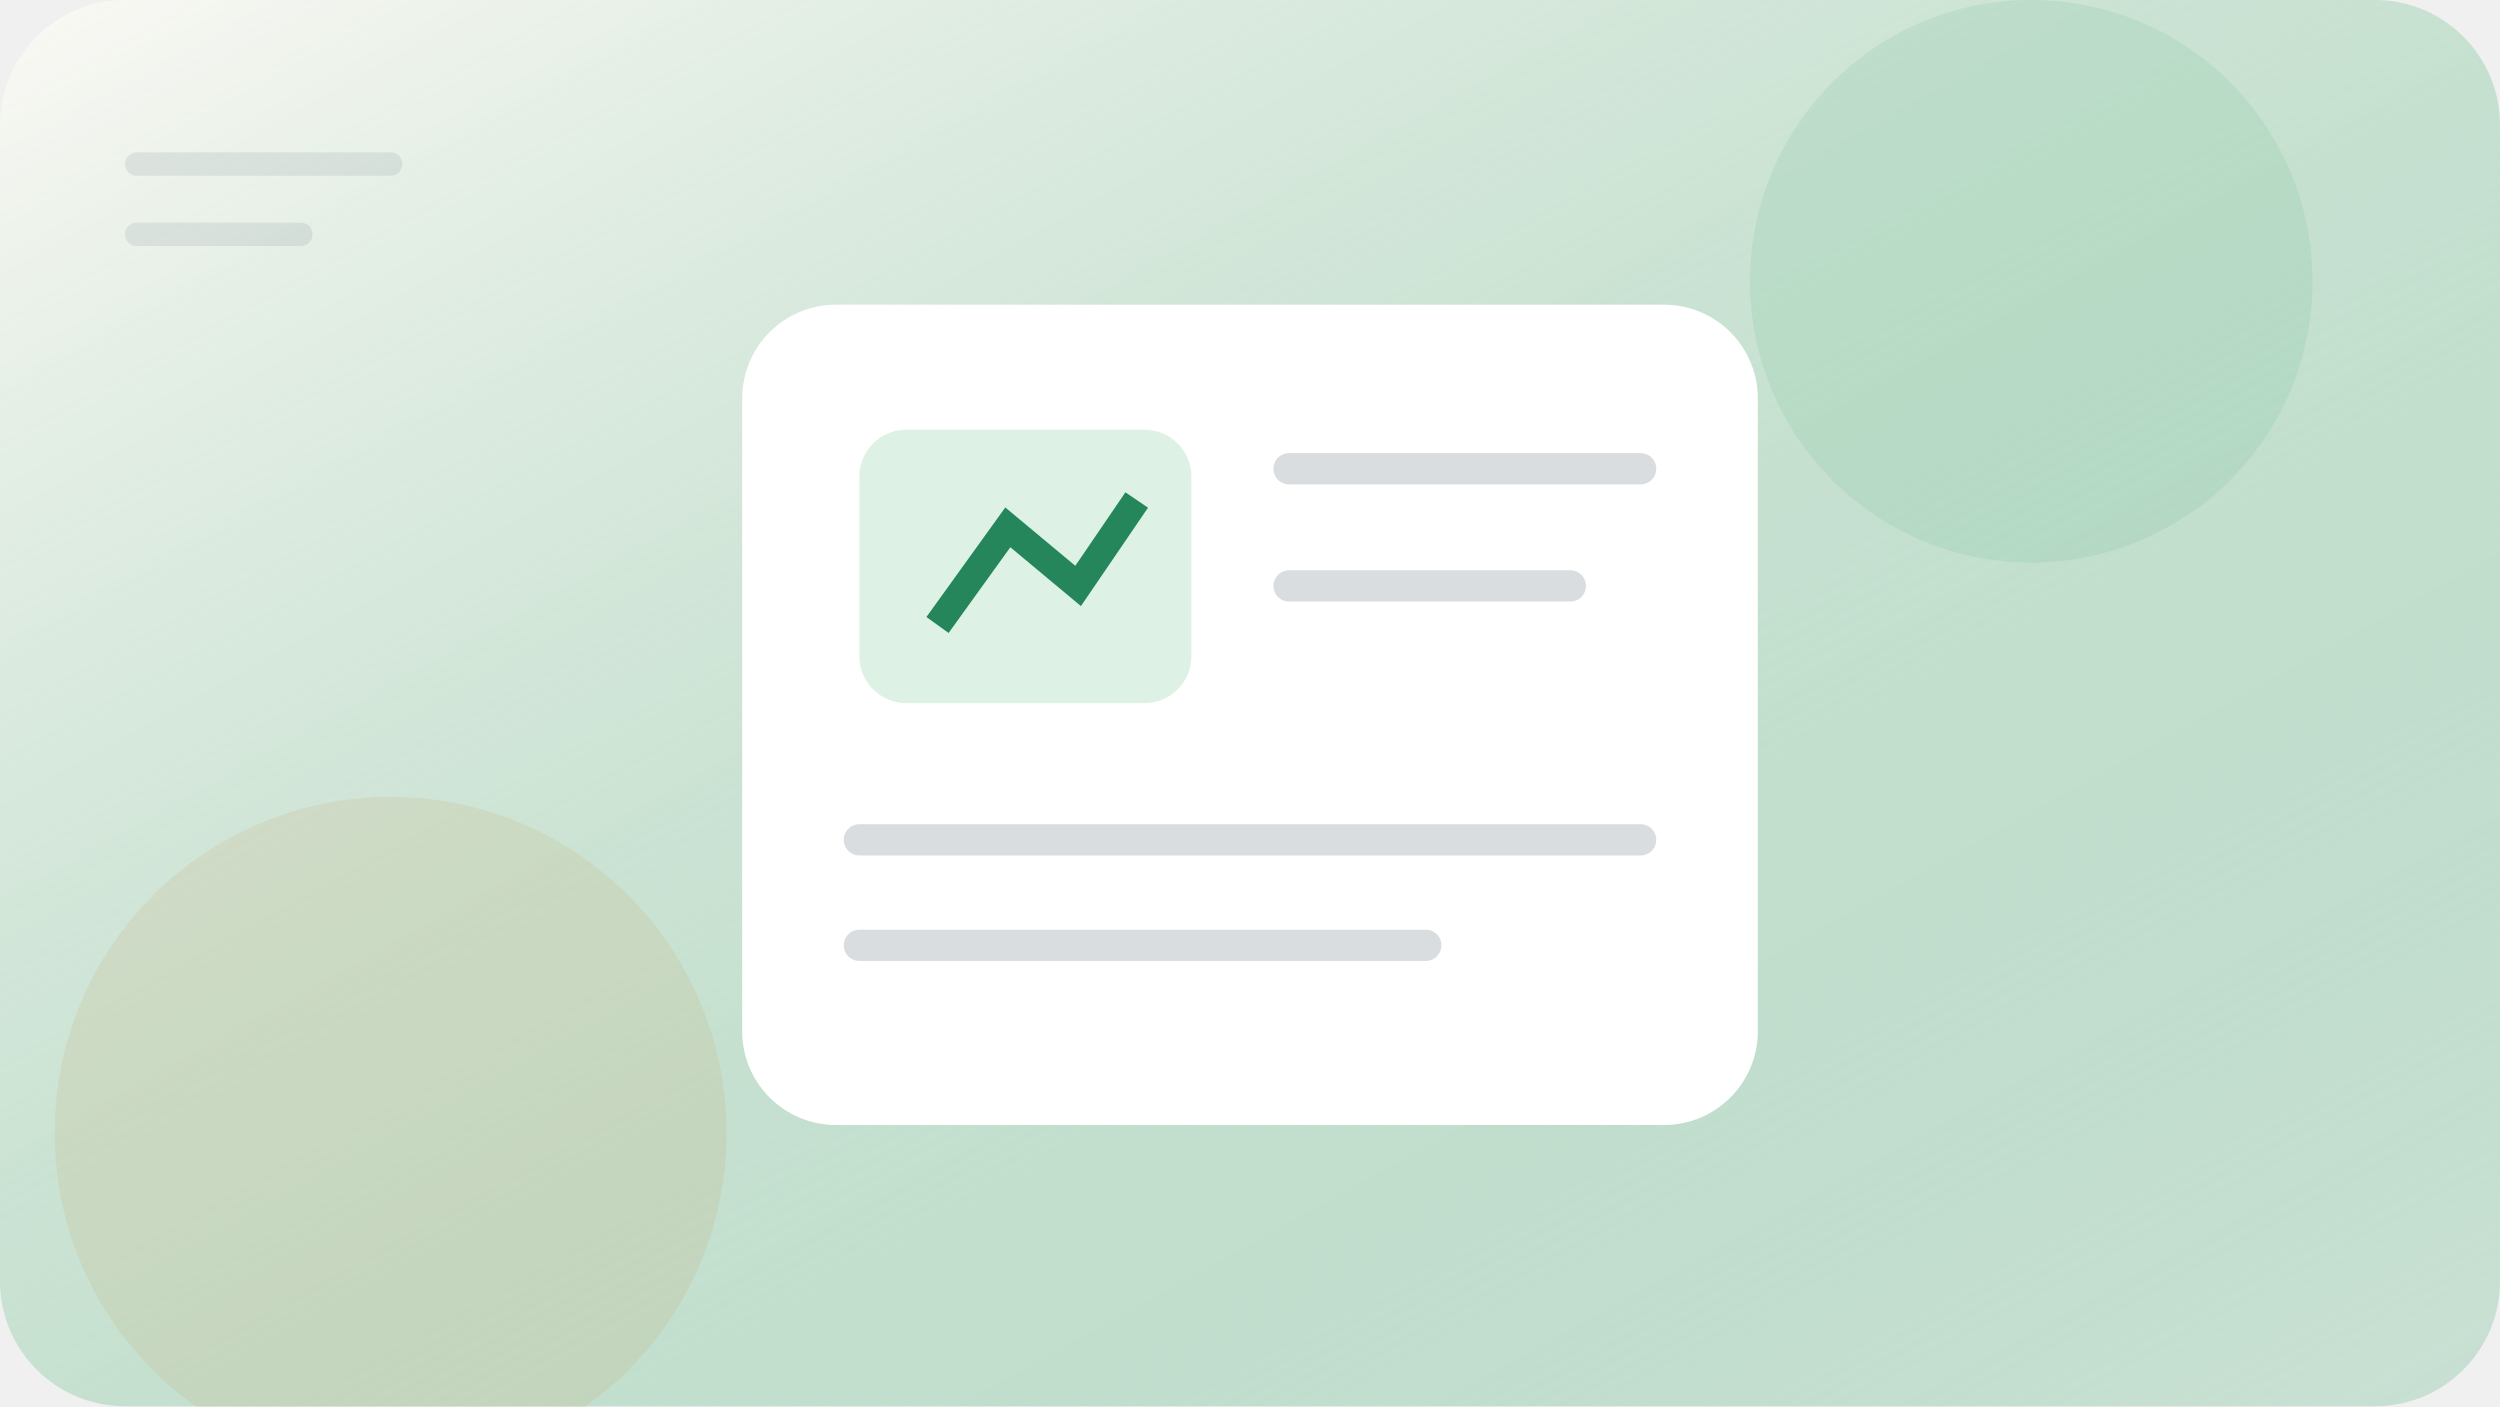
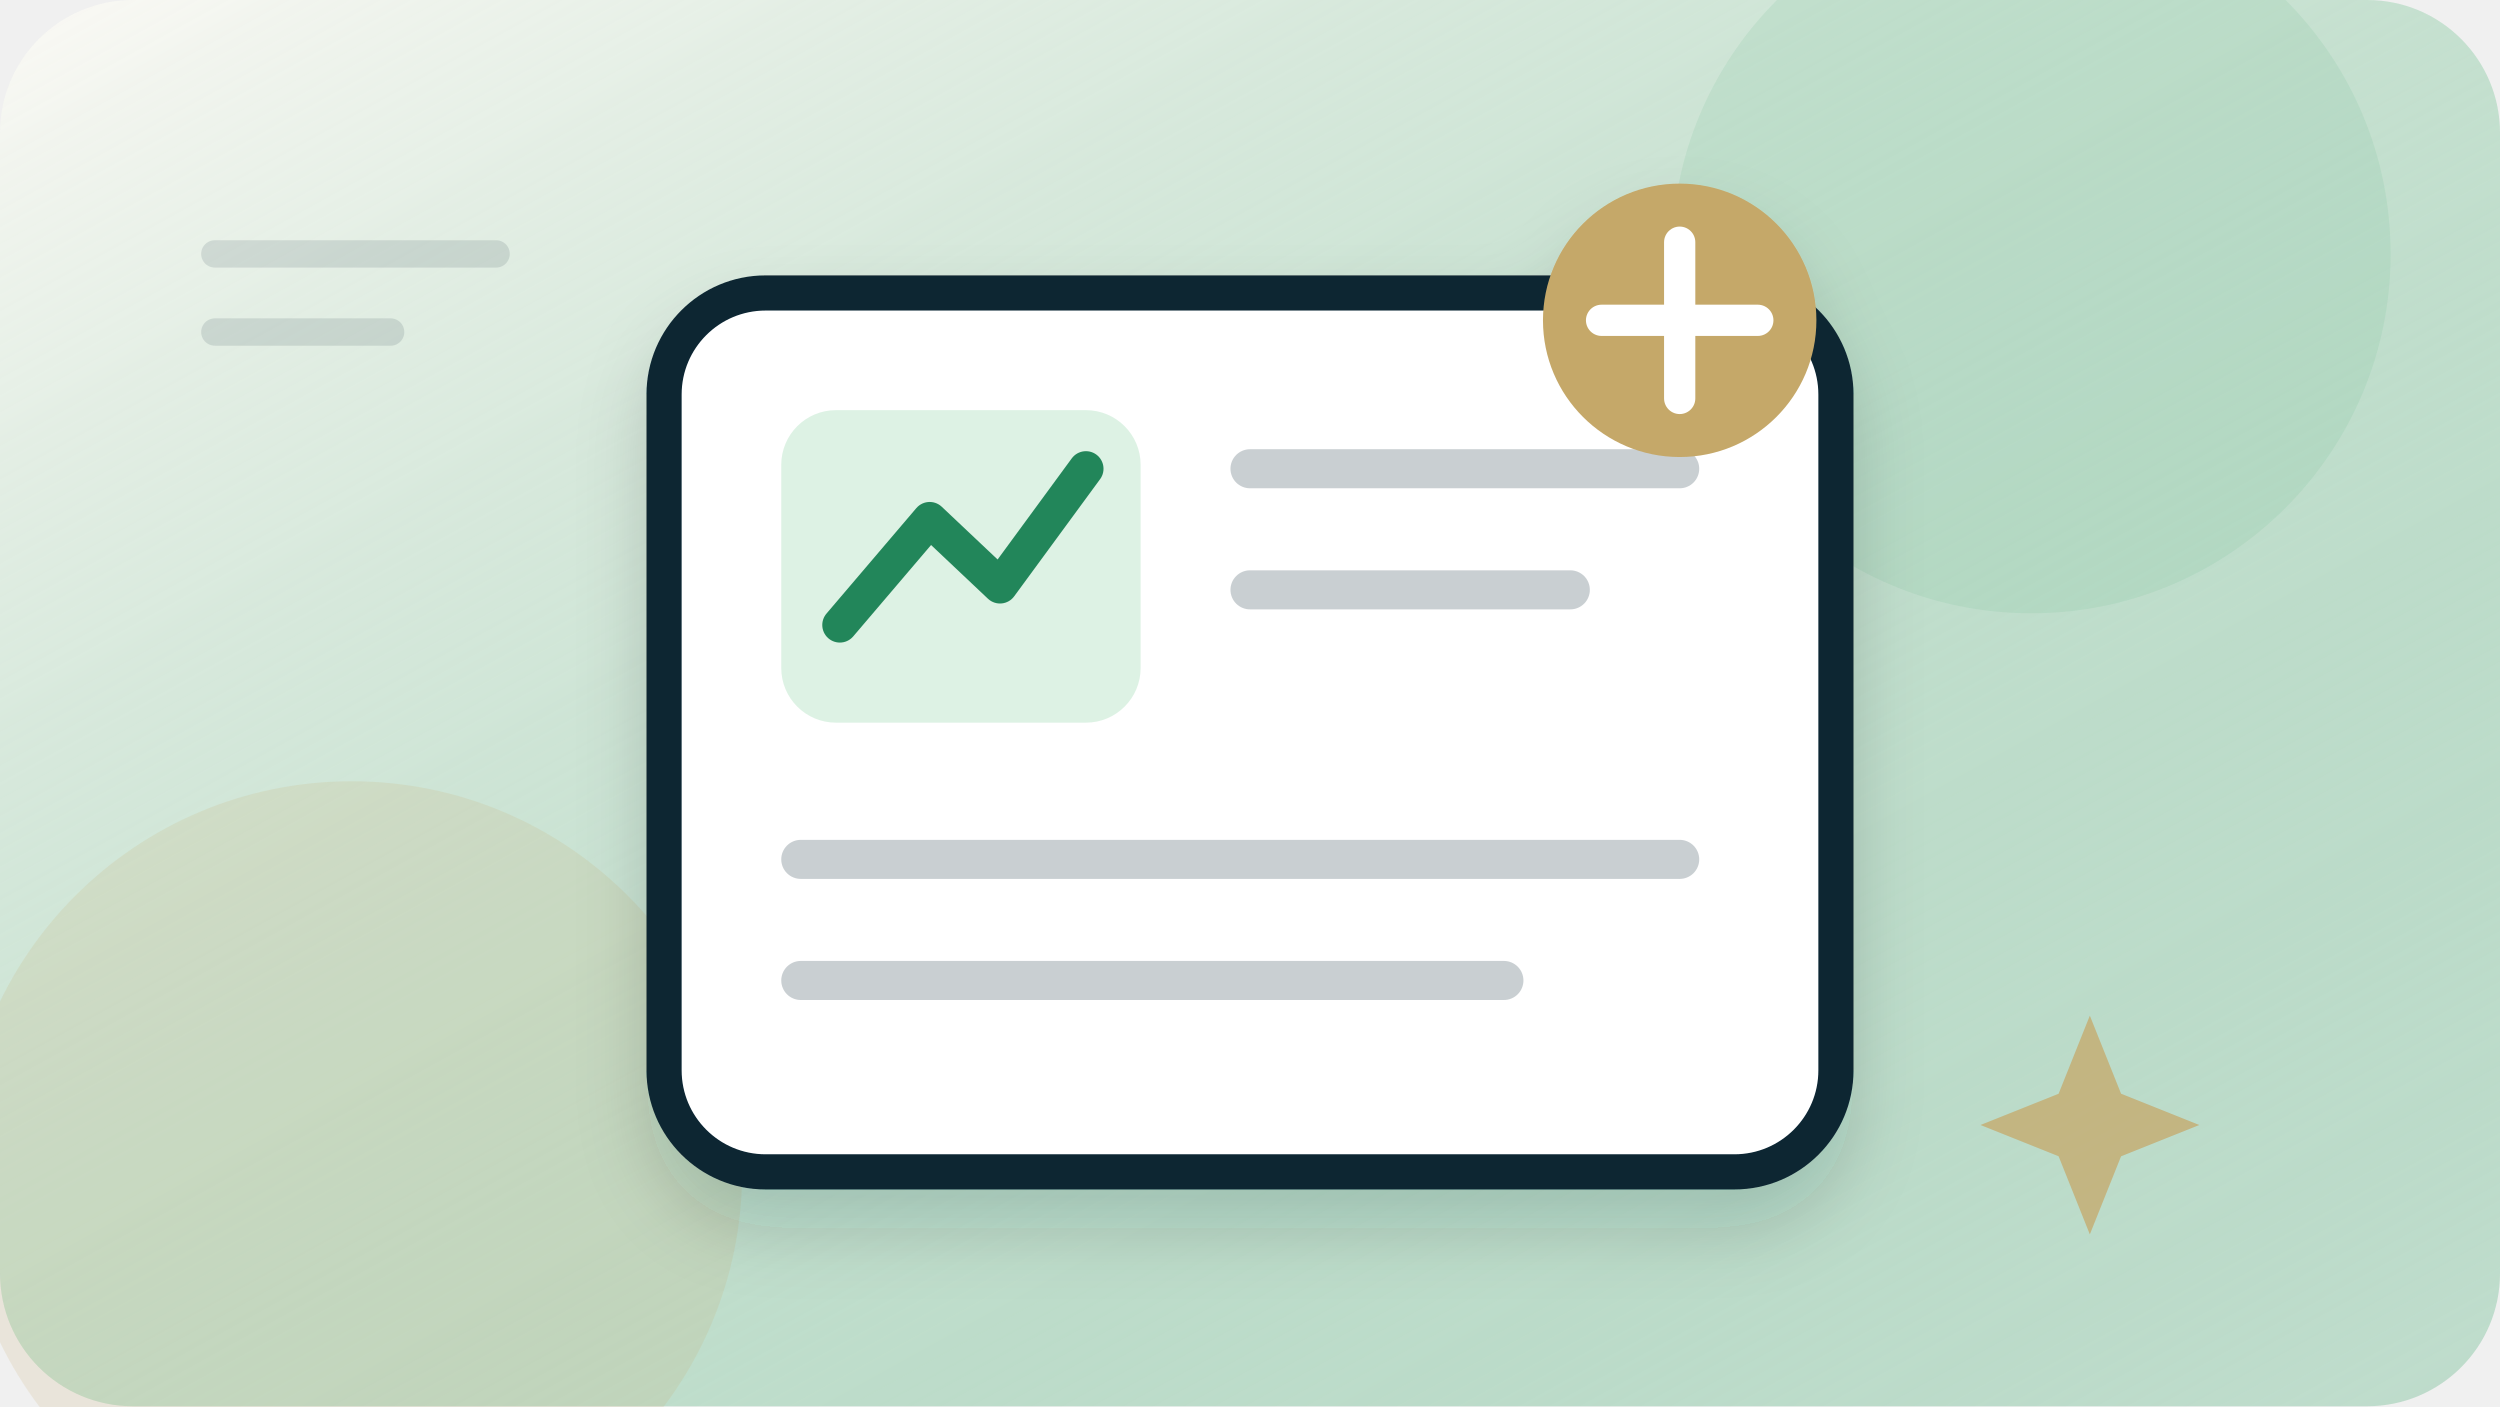
- <svg xmlns="http://www.w3.org/2000/svg" viewBox="0 0 640 360" role="img" aria-labelledby="t d">
+ <svg xmlns="http://www.w3.org/2000/svg" viewBox="0 0 640 360" role="img" aria-labelledby="title desc">
  <defs>
    <linearGradient id="bg" x1="0" y1="0" x2="1" y2="1">
      <stop stop-color="#FBF9F5" />
-       <stop offset="1" stop-color="#65B88A" stop-opacity=".28" />
+       <stop offset="1" stop-color="#65B88A" stop-opacity=".35" />
    </linearGradient>
-     <linearGradient id="a" x1="0" y1="0" x2="1" y2="1">
+     <linearGradient id="orb" x1="0" y1="0" x2="1" y2="1">
      <stop stop-color="#65B88A" />
      <stop offset="1" stop-color="#0A2533" />
    </linearGradient>
+     <filter id="shadow" x="-20%" y="-20%" width="140%" height="150%">
+       <feDropShadow dx="0" dy="10" stdDeviation="9" flood-color="#0A2533" flood-opacity=".16" />
+     </filter>
  </defs>
-   <rect width="640" height="360" rx="32" fill="url(#bg)" />
-   <circle cx="520" cy="72" r="72" fill="#65B88A" opacity=".16" />
-   <circle cx="100" cy="290" r="86" fill="#C5A869" opacity=".17" />
-   <g stroke="#0A2533" stroke-opacity=".08" stroke-width="6" stroke-linecap="round">
-     <path d="M35 42h65M35 60h42" />
-   </g>
-   <g>
-     <rect x="190" y="78" width="260" height="210" rx="24" fill="#fff" />
-     <rect x="220" y="110" width="85" height="70" rx="12" fill="#DDF2E4" />
-     <path d="M240 160l18-25 18 15 15-22" fill="none" stroke="#24865A" stroke-width="7" />
-     <path d="M330 120h90M330 150h72M220 215h200M220 242h145" stroke="#0A2533" stroke-width="8" opacity=".16" stroke-linecap="round" />
+   <rect width="640" height="360" rx="34" fill="url(#bg)" />
+   <circle cx="520" cy="65" r="92" fill="#65B88A" opacity=".14" />
+   <circle cx="90" cy="300" r="100" fill="#C5A869" opacity=".16" />
+   <path d="M55 65h72M55 85h45" stroke="#0A2533" stroke-opacity=".12" stroke-width="7" stroke-linecap="round" />
+   <path d="M535 260l8 20 20 8-20 8-8 20-8-20-20-8 20-8z" fill="#C5A869" opacity=".75" />
+   <g filter="url(#shadow)">
+     <rect x="170" y="75" width="300" height="225" rx="26" fill="#fff" stroke="#0A2533" stroke-width="9" />
+     <rect x="200" y="105" width="92" height="80" rx="14" fill="#DDF2E4" />
+     <path d="M215 160l23-27 18 17 22-30" fill="none" stroke="#24865A" stroke-width="9" stroke-linecap="round" stroke-linejoin="round" />
+     <path d="M320 120h110M320 151h82M205 220h225M205 251h180" stroke="#0A2533" stroke-width="10" stroke-linecap="round" opacity=".22" />
+     <circle cx="430" cy="82" r="35" fill="#C5A869" />
+     <path d="M430 62v40M410 82h40" stroke="#fff" stroke-width="8" stroke-linecap="round" />
  </g>
</svg>
